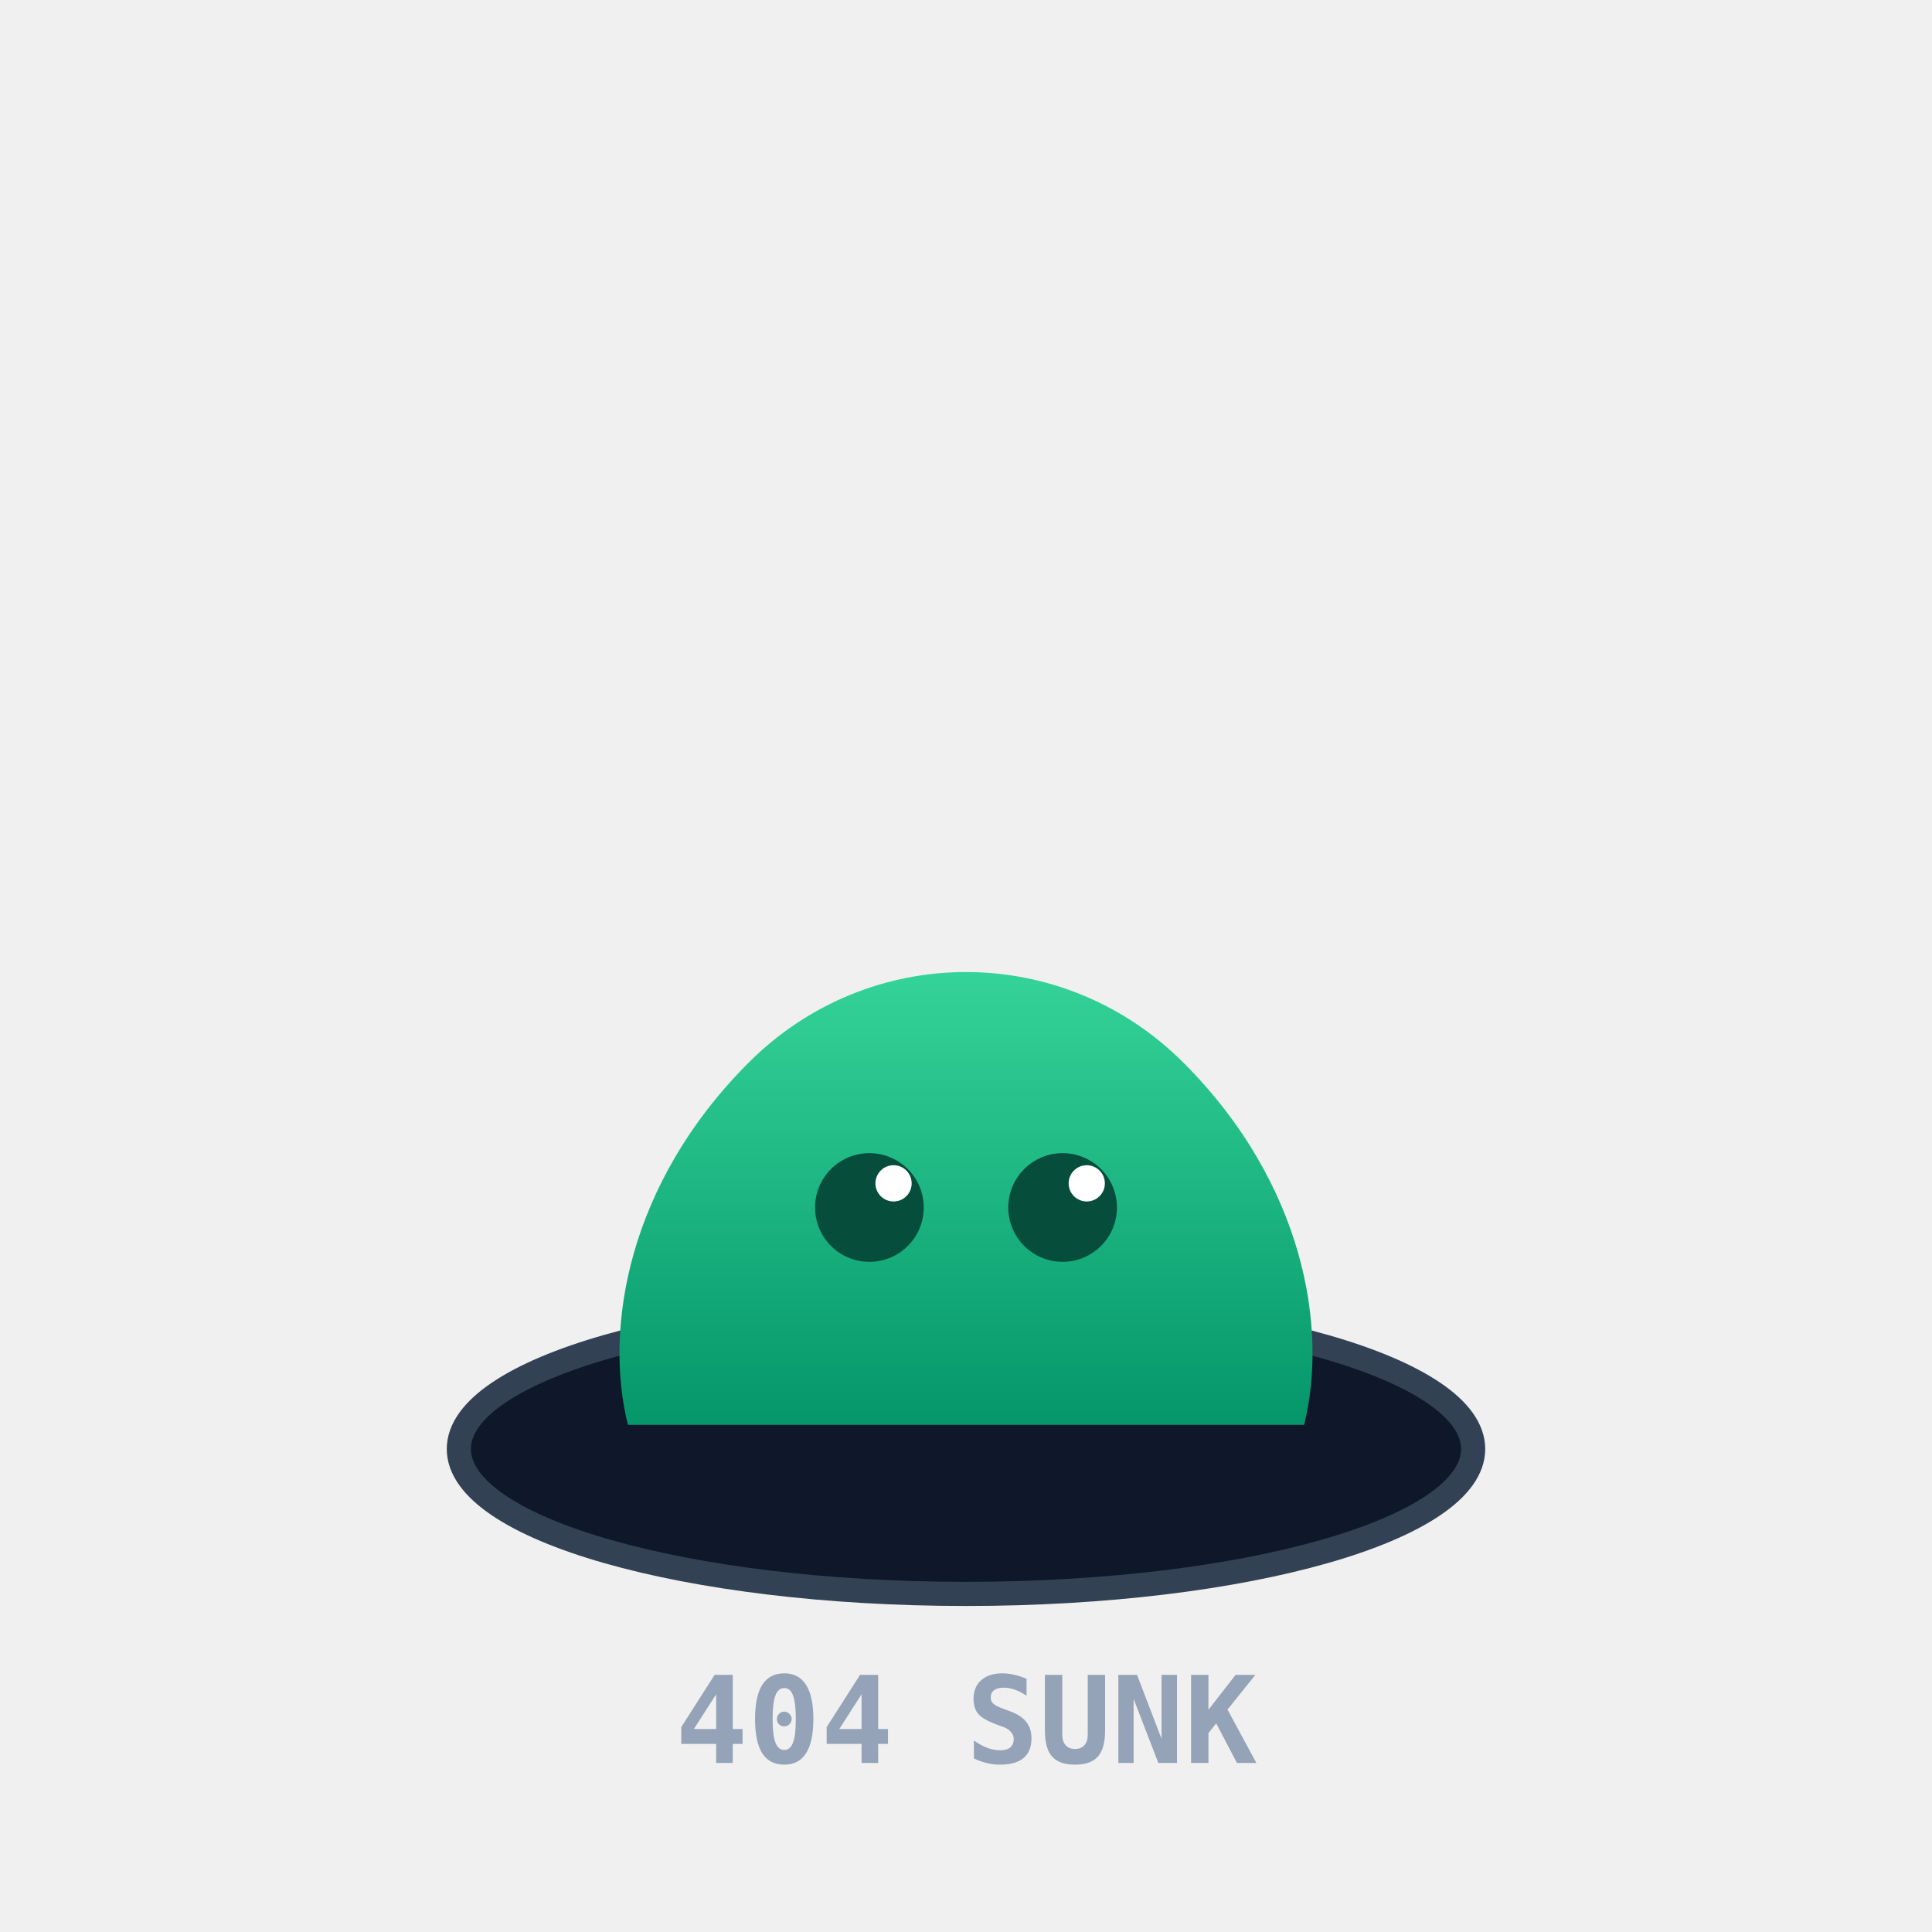
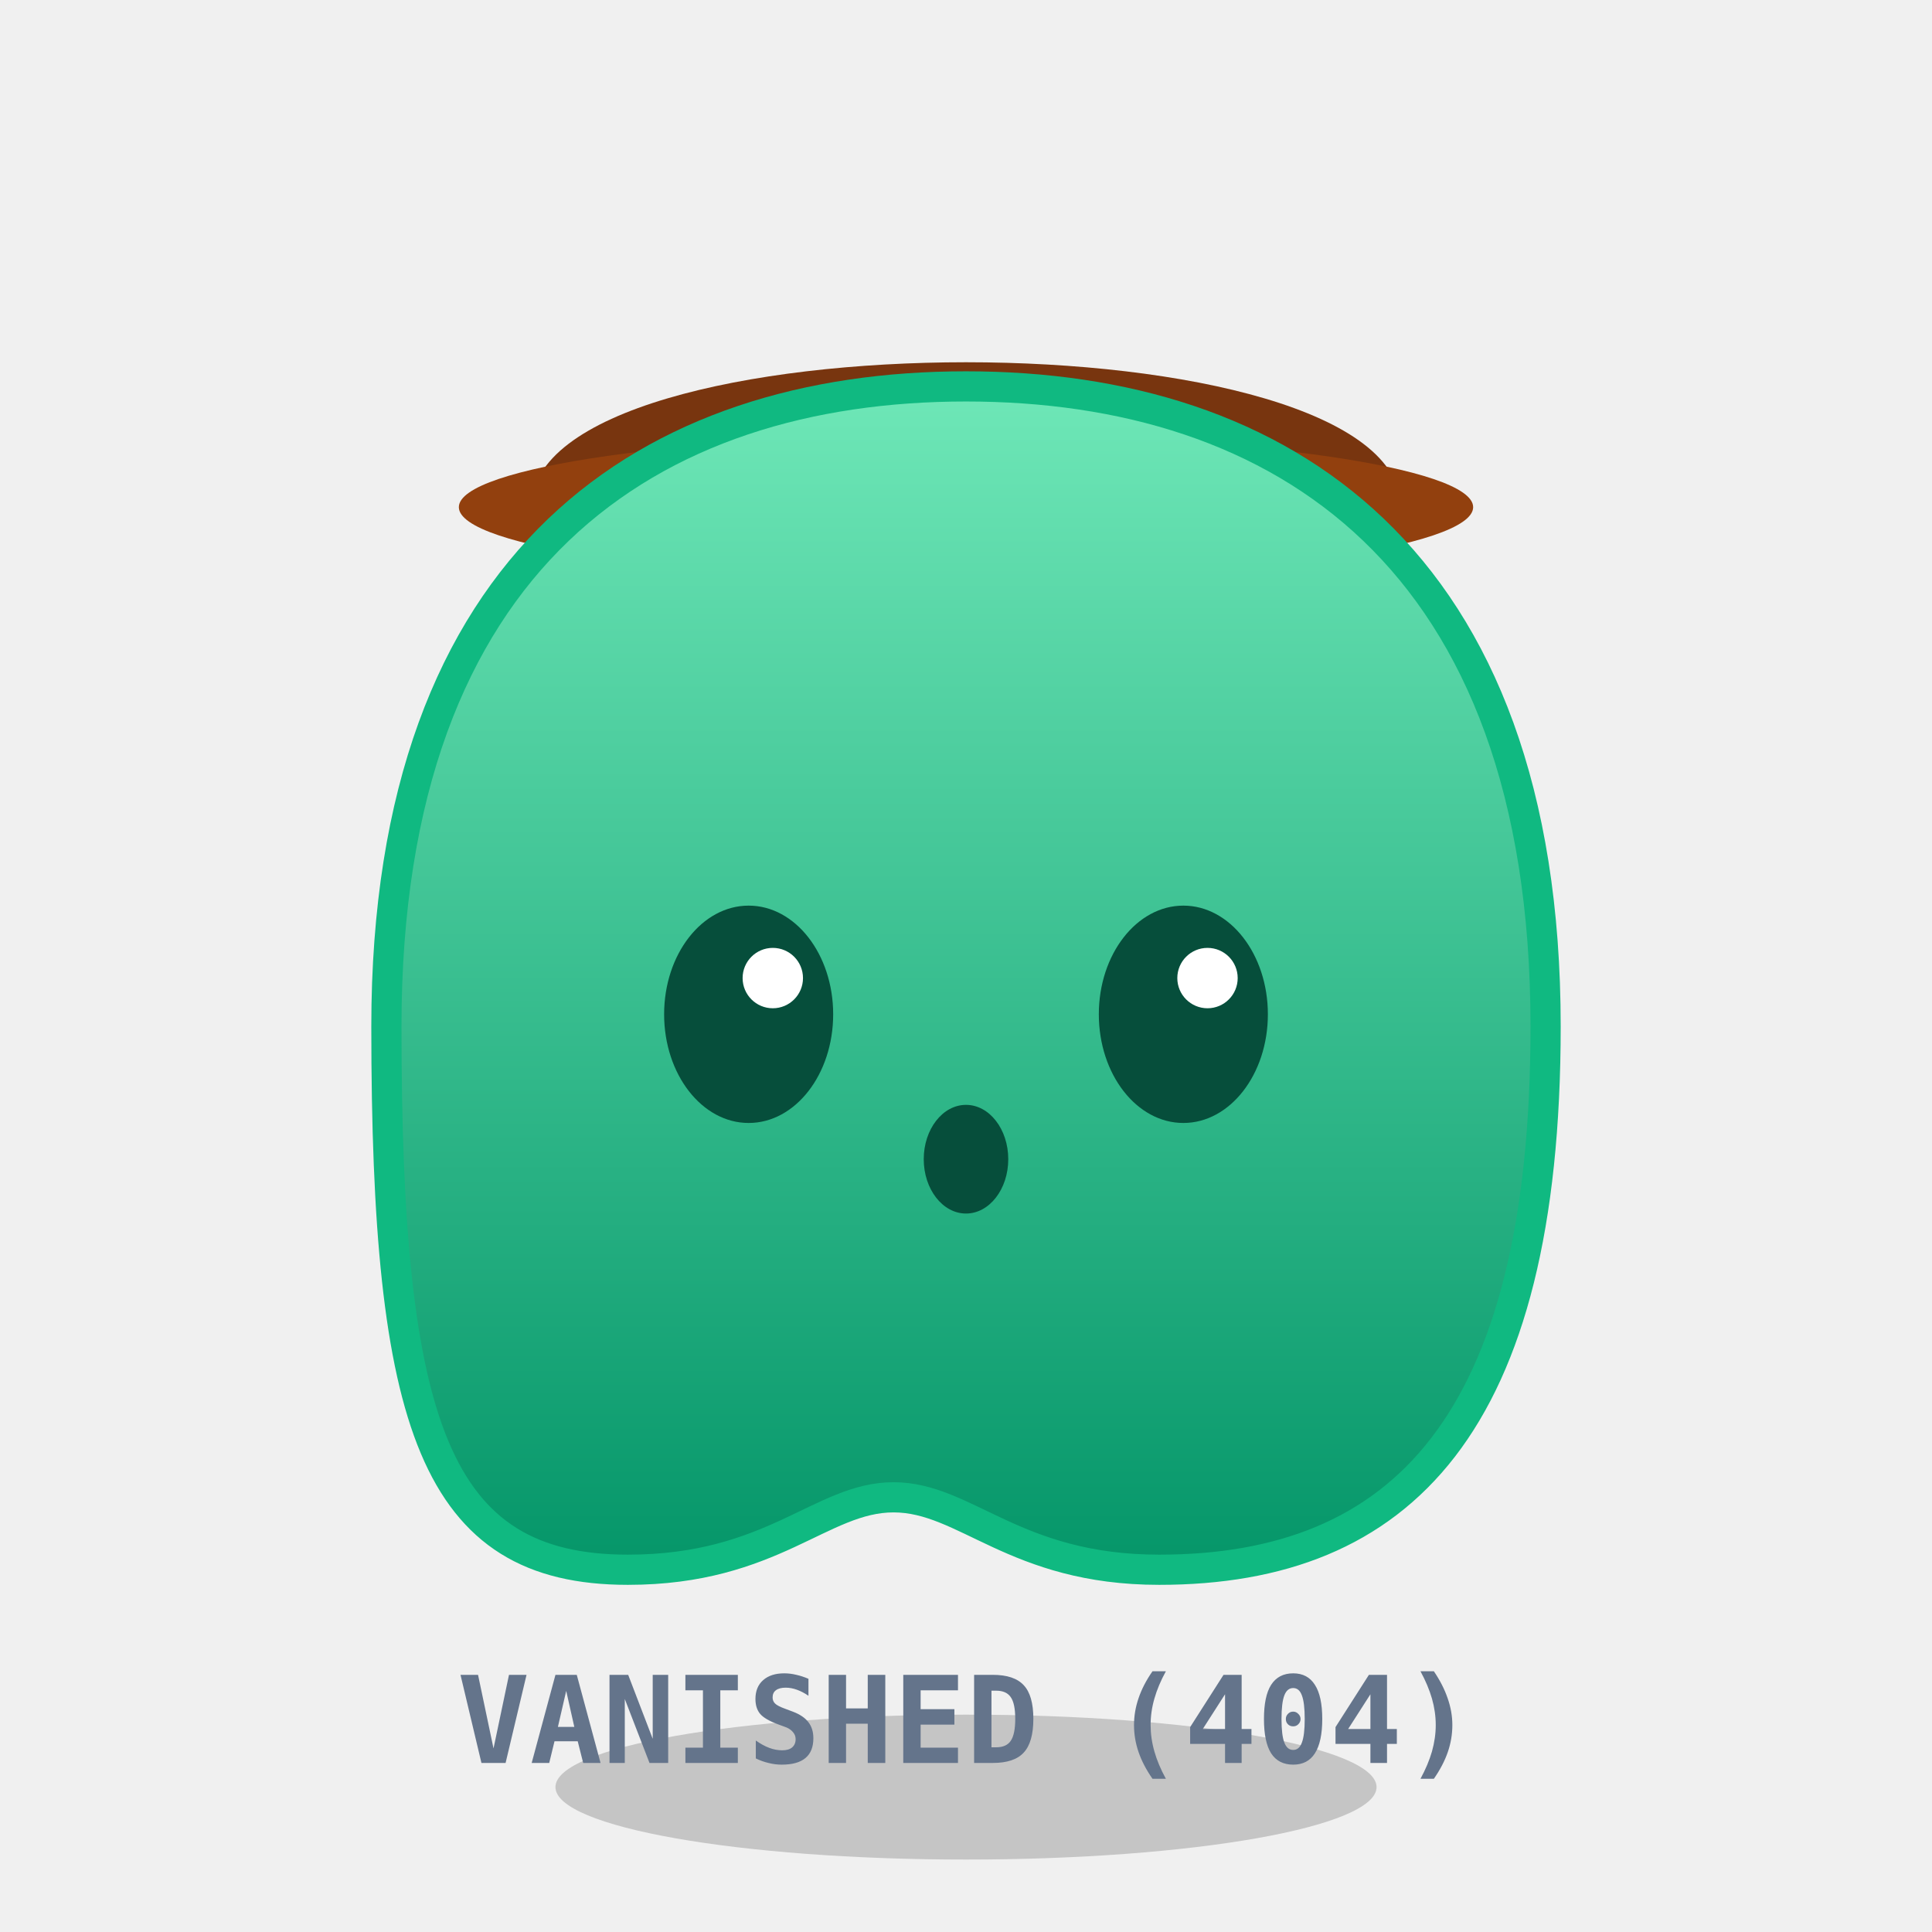
<svg xmlns="http://www.w3.org/2000/svg" viewBox="0 0 160 160" width="100%" height="100%">
  <defs>
-     <linearGradient id="blob-grad" x1="0%" y1="0%" x2="0%" y2="100%">
-       <stop offset="0%" stop-color="#34d399" />
+     <linearGradient id="jelly-grad" x1="0%" y1="0%" x2="0%" y2="100%">
+       <stop offset="0%" stop-color="#6ee7b7" />
      <stop offset="100%" stop-color="#059669" />
    </linearGradient>
  </defs>
  <style>
-     @keyframes sinkHole {
-       0%, 100% { transform: translateY(0); }
-       50% { transform: translateY(12px); }
+     @keyframes jellyFade {
+       0%, 100% { opacity: 0.95; }
+       50% { opacity: 0.25; }
    }
-     .sink { animation: sinkHole 2.5s ease-in-out infinite; }
+     @keyframes lookLR {
+       0%, 100% { transform: translateX(0); }
+       25% { transform: translateX(-6px); }
+       75% { transform: translateX(6px); }
+     }
+     .head-fade { animation: jellyFade 3s ease-in-out infinite; }
+     .eyes-roam { animation: lookLR 2.6s ease-in-out infinite; }
  </style>
-   <ellipse cx="80" cy="120" rx="42" ry="12" fill="#0f172a" stroke="#334155" stroke-width="2" />
-   <g class="sink">
-     <path d="M 52 118 C 50 110 52 98 62 88 C 72 78 88 78 98 88 C 108 98 110 110 108 118 Z" fill="url(#blob-grad)" />
-     <circle cx="72" cy="100" r="4.5" fill="#064e3b" />
-     <circle cx="74" cy="98" r="1.5" fill="#ffffff" />
-     <circle cx="88" cy="100" r="4.5" fill="#064e3b" />
-     <circle cx="90" cy="98" r="1.5" fill="#ffffff" />
+   <ellipse cx="80" cy="148" rx="34" ry="6" fill="#000000" opacity="0.18" />
+   <g class="head-fade">
+     <path d="M 44 42 C 44 26 116 26 116 42 Z" fill="#78350f" />
+     <ellipse cx="80" cy="42" rx="42" ry="6" fill="#92400e" />
+     <path d="M 32 85 C 32 46 54 32 80 32 C 106 32 128 46 128 85 C 128 118 116 130 96 130 C 84 130 80 124 74 124 C 68 124 64 130 52 130 C 36 130 32 118 32 85 Z" fill="url(#jelly-grad)" stroke="#10b981" stroke-width="2.5" />
+     <g class="eyes-roam">
+       <ellipse cx="62" cy="84" rx="7" ry="9" fill="#064e3b" />
+       <circle cx="64" cy="81" r="2.5" fill="#ffffff" />
+       <ellipse cx="98" cy="84" rx="7" ry="9" fill="#064e3b" />
+       <circle cx="100" cy="81" r="2.5" fill="#ffffff" />
+     </g>
+     <ellipse cx="80" cy="96" rx="3.5" ry="4.5" fill="#064e3b" />
  </g>
-   <text x="80" y="146" font-family="monospace" font-size="10" font-weight="bold" fill="#94a3b8" text-anchor="middle">404 SUNK</text>
+   <text x="80" y="146" font-family="monospace" font-size="10" font-weight="bold" fill="#64748b" text-anchor="middle">VANISHED (404)</text>
</svg>
